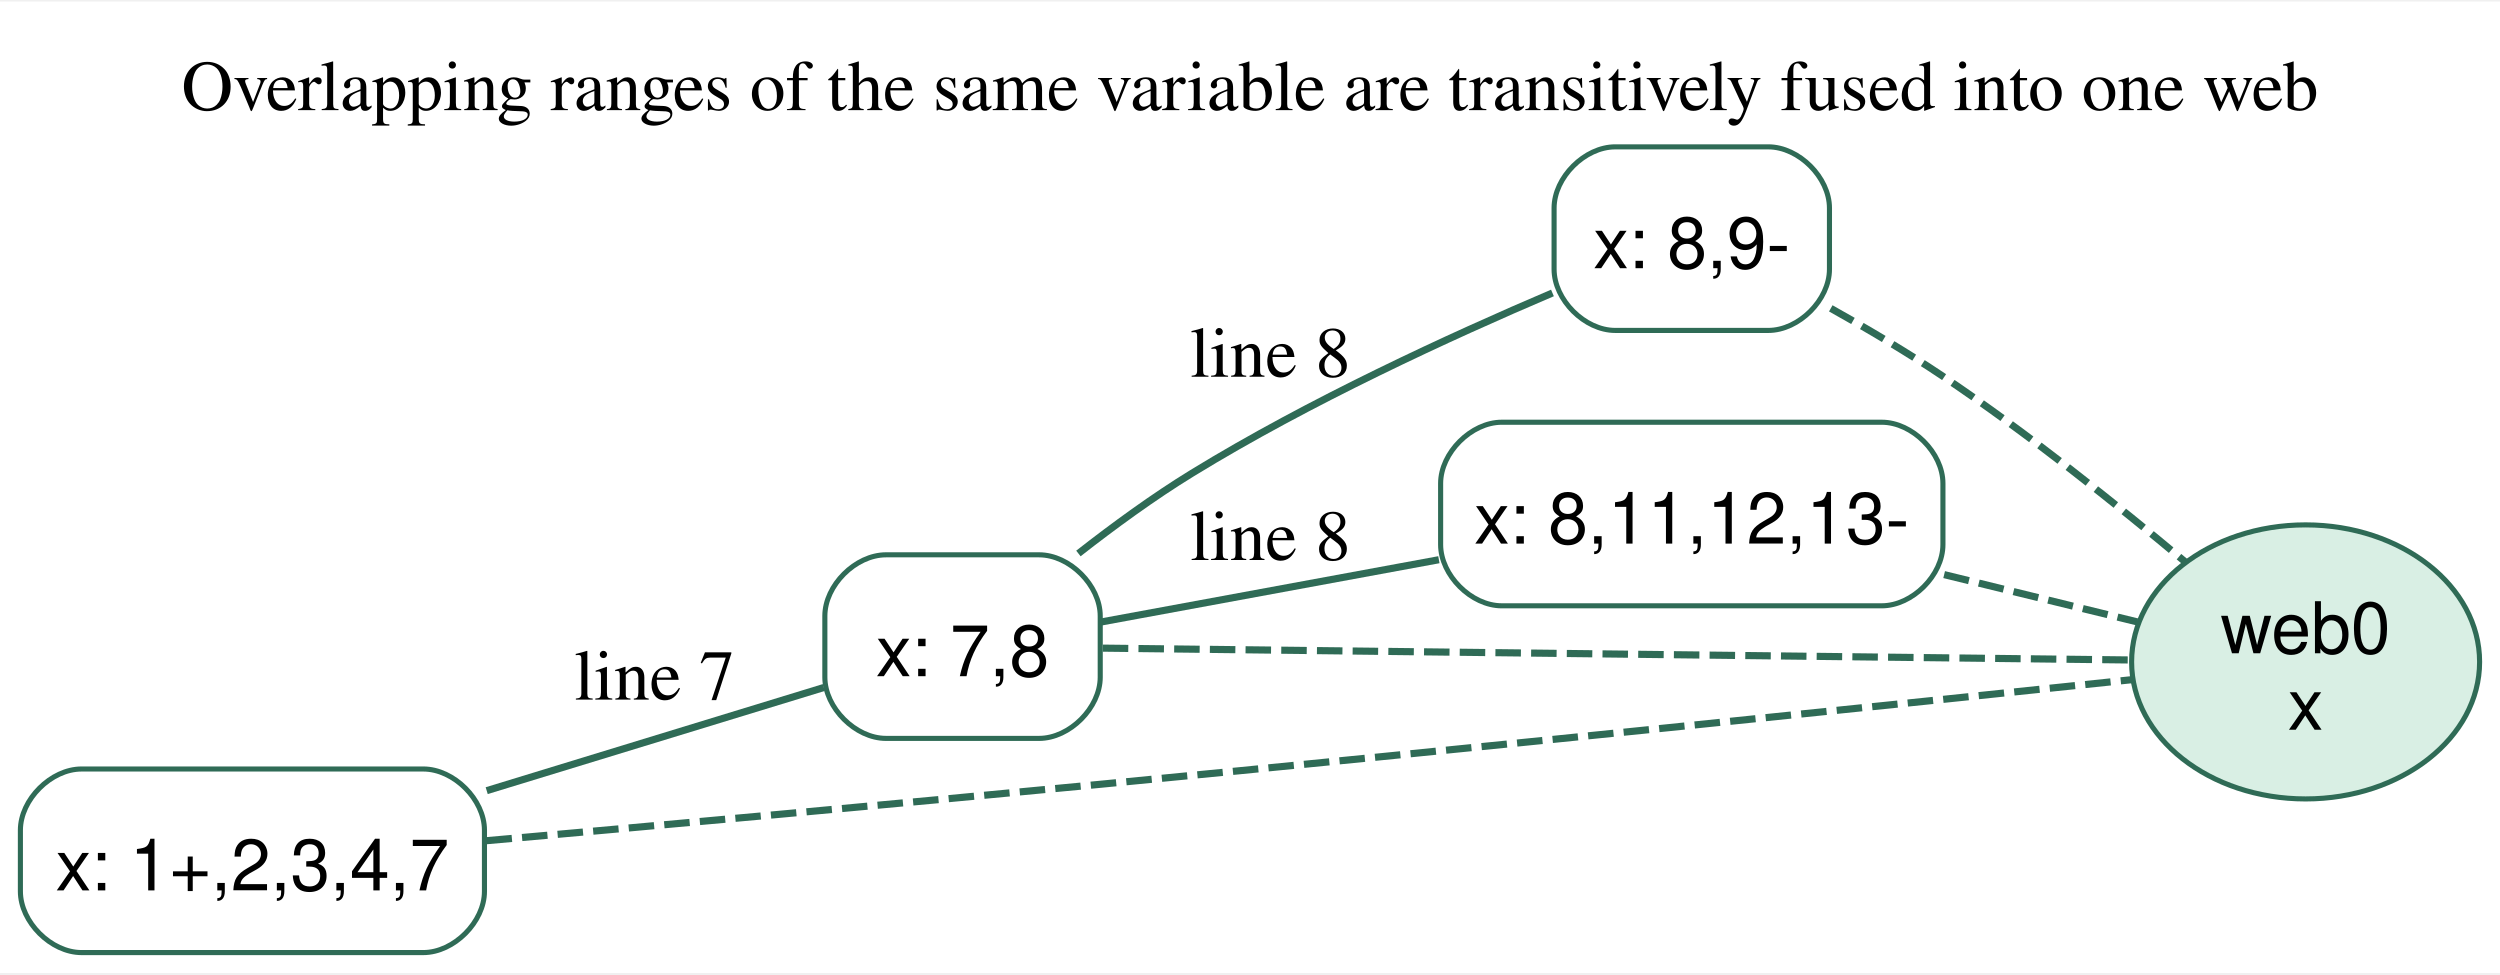
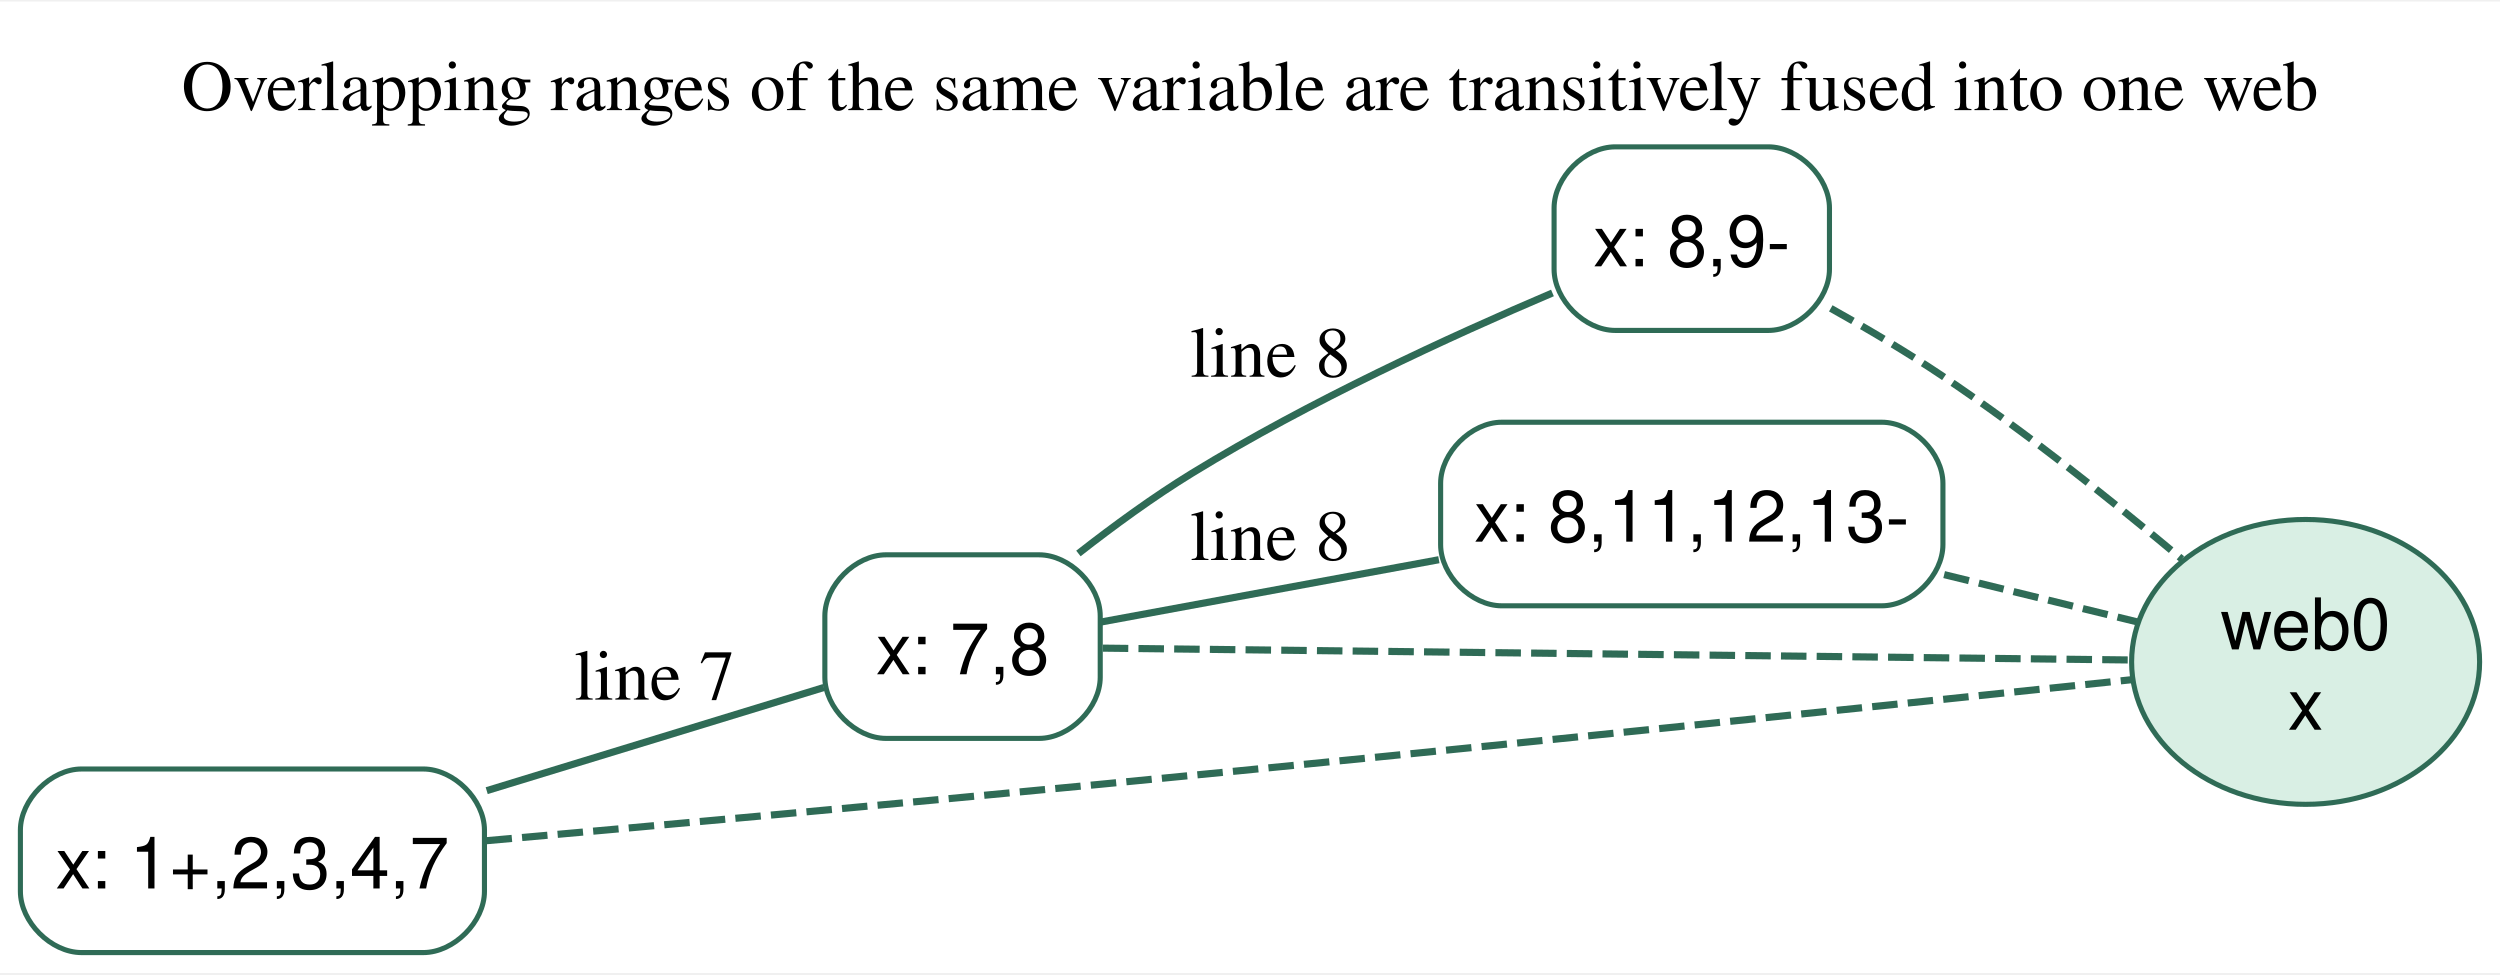
<svg xmlns="http://www.w3.org/2000/svg" width="490pt" height="191pt" viewBox="0.00 0.00 490.24 190.50">
  <g id="graph0" class="graph" transform="scale(1 1) rotate(0) translate(4 186.5)">
    <polygon fill="white" stroke="none" points="-4,4 -4,-186.5 486.24,-186.5 486.24,4 -4,4" />
    <text text-anchor="middle" x="241.12" y="-165.2" font-family="Times,serif" font-size="14.00">Overlapping ranges of the same variable are transitively fused into one web</text>
    <g id="node1" class="node">
      <path fill="none" stroke="#2f6b56" d="M79,-36C79,-36 12,-36 12,-36 6,-36 0,-30 0,-24 0,-24 0,-12 0,-12 0,-6 6,0 12,0 12,0 79,0 79,0 85,0 91,-6 91,-12 91,-12 91,-24 91,-24 91,-30 85,-36 79,-36" />
-       <text text-anchor="middle" x="45.5" y="-12.2" font-family="Helvetica,sans-Serif" font-size="14.00">x: 1+,2,3,4,7</text>
+       <text text-anchor="middle" x="45.5" y="-12.57" font-family="Helvetica,sans-Serif" font-size="14.00">x: 1+,2,3,4,7</text>
    </g>
    <g id="node2" class="node">
      <path fill="none" stroke="#2f6b56" d="M199.75,-78C199.75,-78 169.75,-78 169.75,-78 163.75,-78 157.75,-72 157.75,-66 157.75,-66 157.75,-54 157.75,-54 157.75,-48 163.75,-42 169.75,-42 169.75,-42 199.75,-42 199.75,-42 205.75,-42 211.75,-48 211.75,-54 211.75,-54 211.75,-66 211.75,-66 211.75,-72 205.75,-78 199.75,-78" />
-       <text text-anchor="middle" x="184.75" y="-54.2" font-family="Helvetica,sans-Serif" font-size="14.00">x: 7,8</text>
+       <text text-anchor="middle" x="184.75" y="-54.58" font-family="Helvetica,sans-Serif" font-size="14.00">x: 7,8</text>
    </g>
    <g id="edge1" class="edge">
      <path fill="none" stroke="#2f6b56" stroke-width="1.4" d="M91.44,-31.75C113.33,-38.45 138.89,-46.27 157.55,-51.98" />
      <text text-anchor="middle" x="124.38" y="-49.61" font-family="Times,serif" font-size="14.00">line 7</text>
    </g>
    <g id="node5" class="node">
-       <ellipse fill="#d9efe4" stroke="#2f6b56" cx="448.12" cy="-57" rx="34.12" ry="26.87" />
-       <text text-anchor="middle" x="448.12" y="-58.7" font-family="Helvetica,sans-Serif" font-size="14.00">web0</text>
+       <ellipse fill="#d9efe4" stroke="#2f6b56" cx="448.12" cy="-57" rx="34.12" ry="27.93" />
+       <text text-anchor="middle" x="448.12" y="-59.45" font-family="Helvetica,sans-Serif" font-size="14.00">web0</text>
      <text text-anchor="middle" x="448.12" y="-43.7" font-family="Helvetica,sans-Serif" font-size="14.00">x</text>
    </g>
    <g id="edge4" class="edge">
      <path fill="none" stroke="#2f6b56" stroke-width="1.4" stroke-dasharray="5,2" d="M91.4,-21.94C124.64,-24.89 171.03,-29.08 211.75,-33 283.91,-39.95 368.45,-48.73 414,-53.51" />
    </g>
    <g id="node3" class="node">
      <path fill="none" stroke="#2f6b56" d="M342.75,-158C342.75,-158 312.75,-158 312.75,-158 306.75,-158 300.75,-152 300.75,-146 300.75,-146 300.75,-134 300.75,-134 300.75,-128 306.75,-122 312.75,-122 312.75,-122 342.75,-122 342.75,-122 348.75,-122 354.75,-128 354.75,-134 354.75,-134 354.75,-146 354.75,-146 354.75,-152 348.75,-158 342.75,-158" />
-       <text text-anchor="middle" x="327.75" y="-134.2" font-family="Helvetica,sans-Serif" font-size="14.00">x: 8,9-</text>
+       <text text-anchor="middle" x="327.75" y="-134.57" font-family="Helvetica,sans-Serif" font-size="14.00">x: 8,9-</text>
    </g>
    <g id="edge2" class="edge">
      <path fill="none" stroke="#2f6b56" stroke-width="1.4" d="M207.47,-78.26C214.37,-83.66 222.18,-89.36 229.75,-94 252.63,-108.04 280.46,-120.84 300.43,-129.35" />
      <text text-anchor="middle" x="245.13" y="-112.92" font-family="Times,serif" font-size="14.00">line 8</text>
    </g>
    <g id="node4" class="node">
      <path fill="none" stroke="#2f6b56" d="M365,-104C365,-104 290.5,-104 290.5,-104 284.5,-104 278.5,-98 278.5,-92 278.5,-92 278.5,-80 278.5,-80 278.5,-74 284.5,-68 290.5,-68 290.5,-68 365,-68 365,-68 371,-68 377,-74 377,-80 377,-80 377,-92 377,-92 377,-98 371,-104 365,-104" />
-       <text text-anchor="middle" x="327.75" y="-80.2" font-family="Helvetica,sans-Serif" font-size="14.00">x: 8,11,12,13-</text>
+       <text text-anchor="middle" x="327.75" y="-80.58" font-family="Helvetica,sans-Serif" font-size="14.00">x: 8,11,12,13-</text>
    </g>
    <g id="edge3" class="edge">
      <path fill="none" stroke="#2f6b56" stroke-width="1.4" d="M211.94,-64.83C230.5,-68.25 255.94,-72.94 278.16,-77.04" />
      <text text-anchor="middle" x="245.13" y="-76.98" font-family="Times,serif" font-size="14.00">line 8</text>
    </g>
    <g id="edge5" class="edge">
      <path fill="none" stroke="#2f6b56" stroke-width="1.4" stroke-dasharray="5,2" d="M212.25,-59.7C260.14,-59.15 360.99,-57.99 413.6,-57.38" />
    </g>
    <g id="edge6" class="edge">
-       <path fill="none" stroke="#2f6b56" stroke-width="1.4" stroke-dasharray="5,2" d="M355.01,-126.33C362.28,-122.27 370.07,-117.66 377,-113 393.55,-101.87 411.08,-87.87 424.47,-76.65" />
+       <path fill="none" stroke="#2f6b56" stroke-width="1.4" stroke-dasharray="5,2" d="M355.01,-126.33C362.28,-122.27 370.07,-117.66 377,-113 393.29,-102.05 410.53,-88.31 423.84,-77.18" />
    </g>
    <g id="edge7" class="edge">
      <path fill="none" stroke="#2f6b56" stroke-width="1.4" stroke-dasharray="5,2" d="M377.24,-74.12C390.01,-70.99 403.46,-67.7 415.12,-64.84" />
    </g>
  </g>
</svg>
